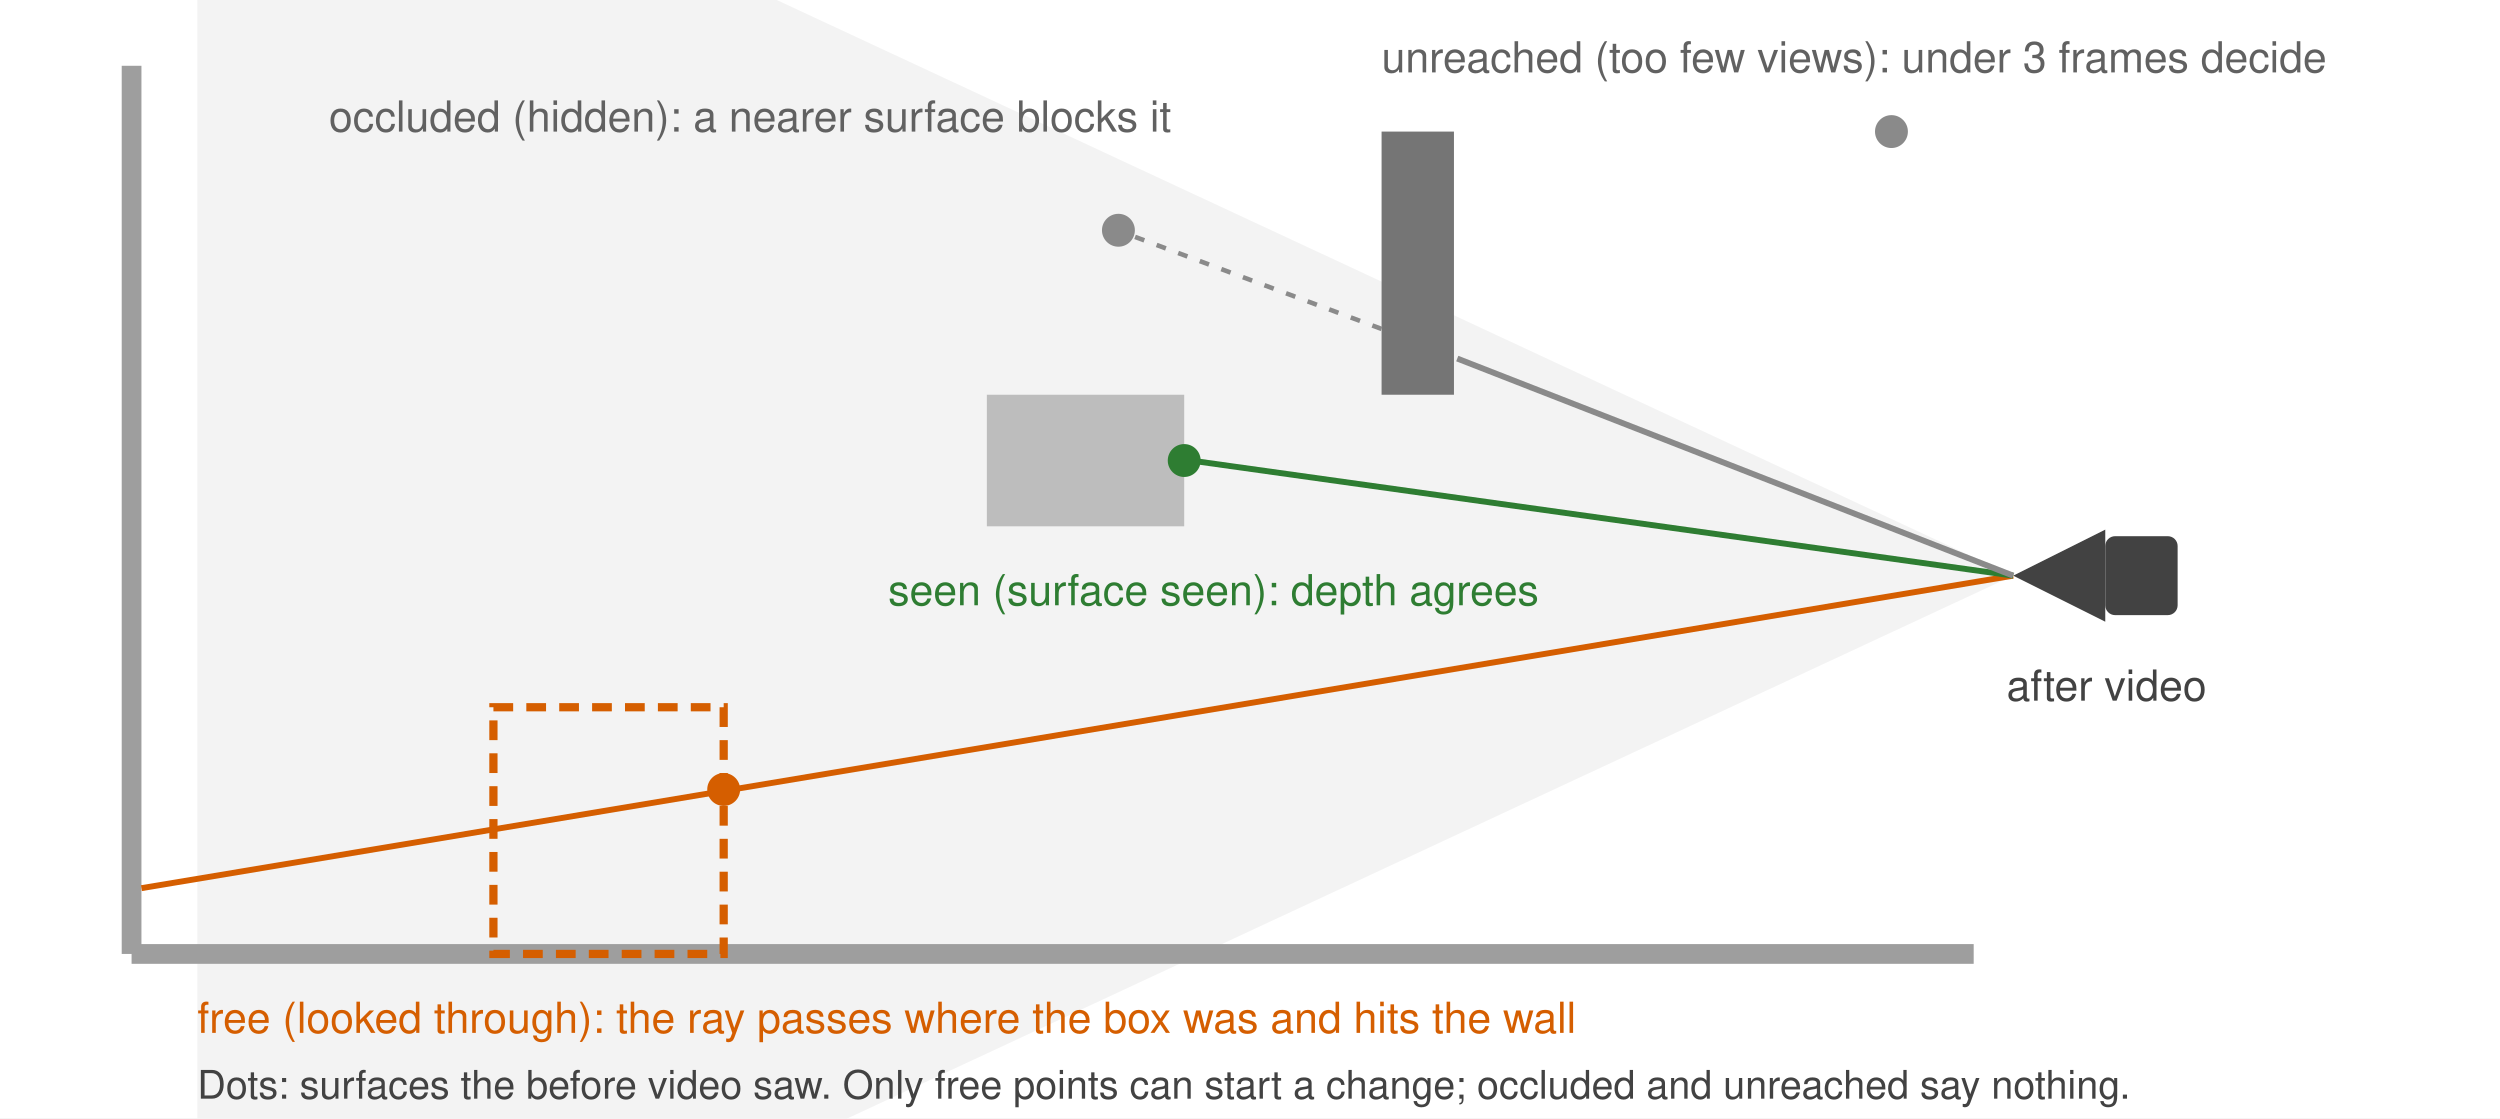
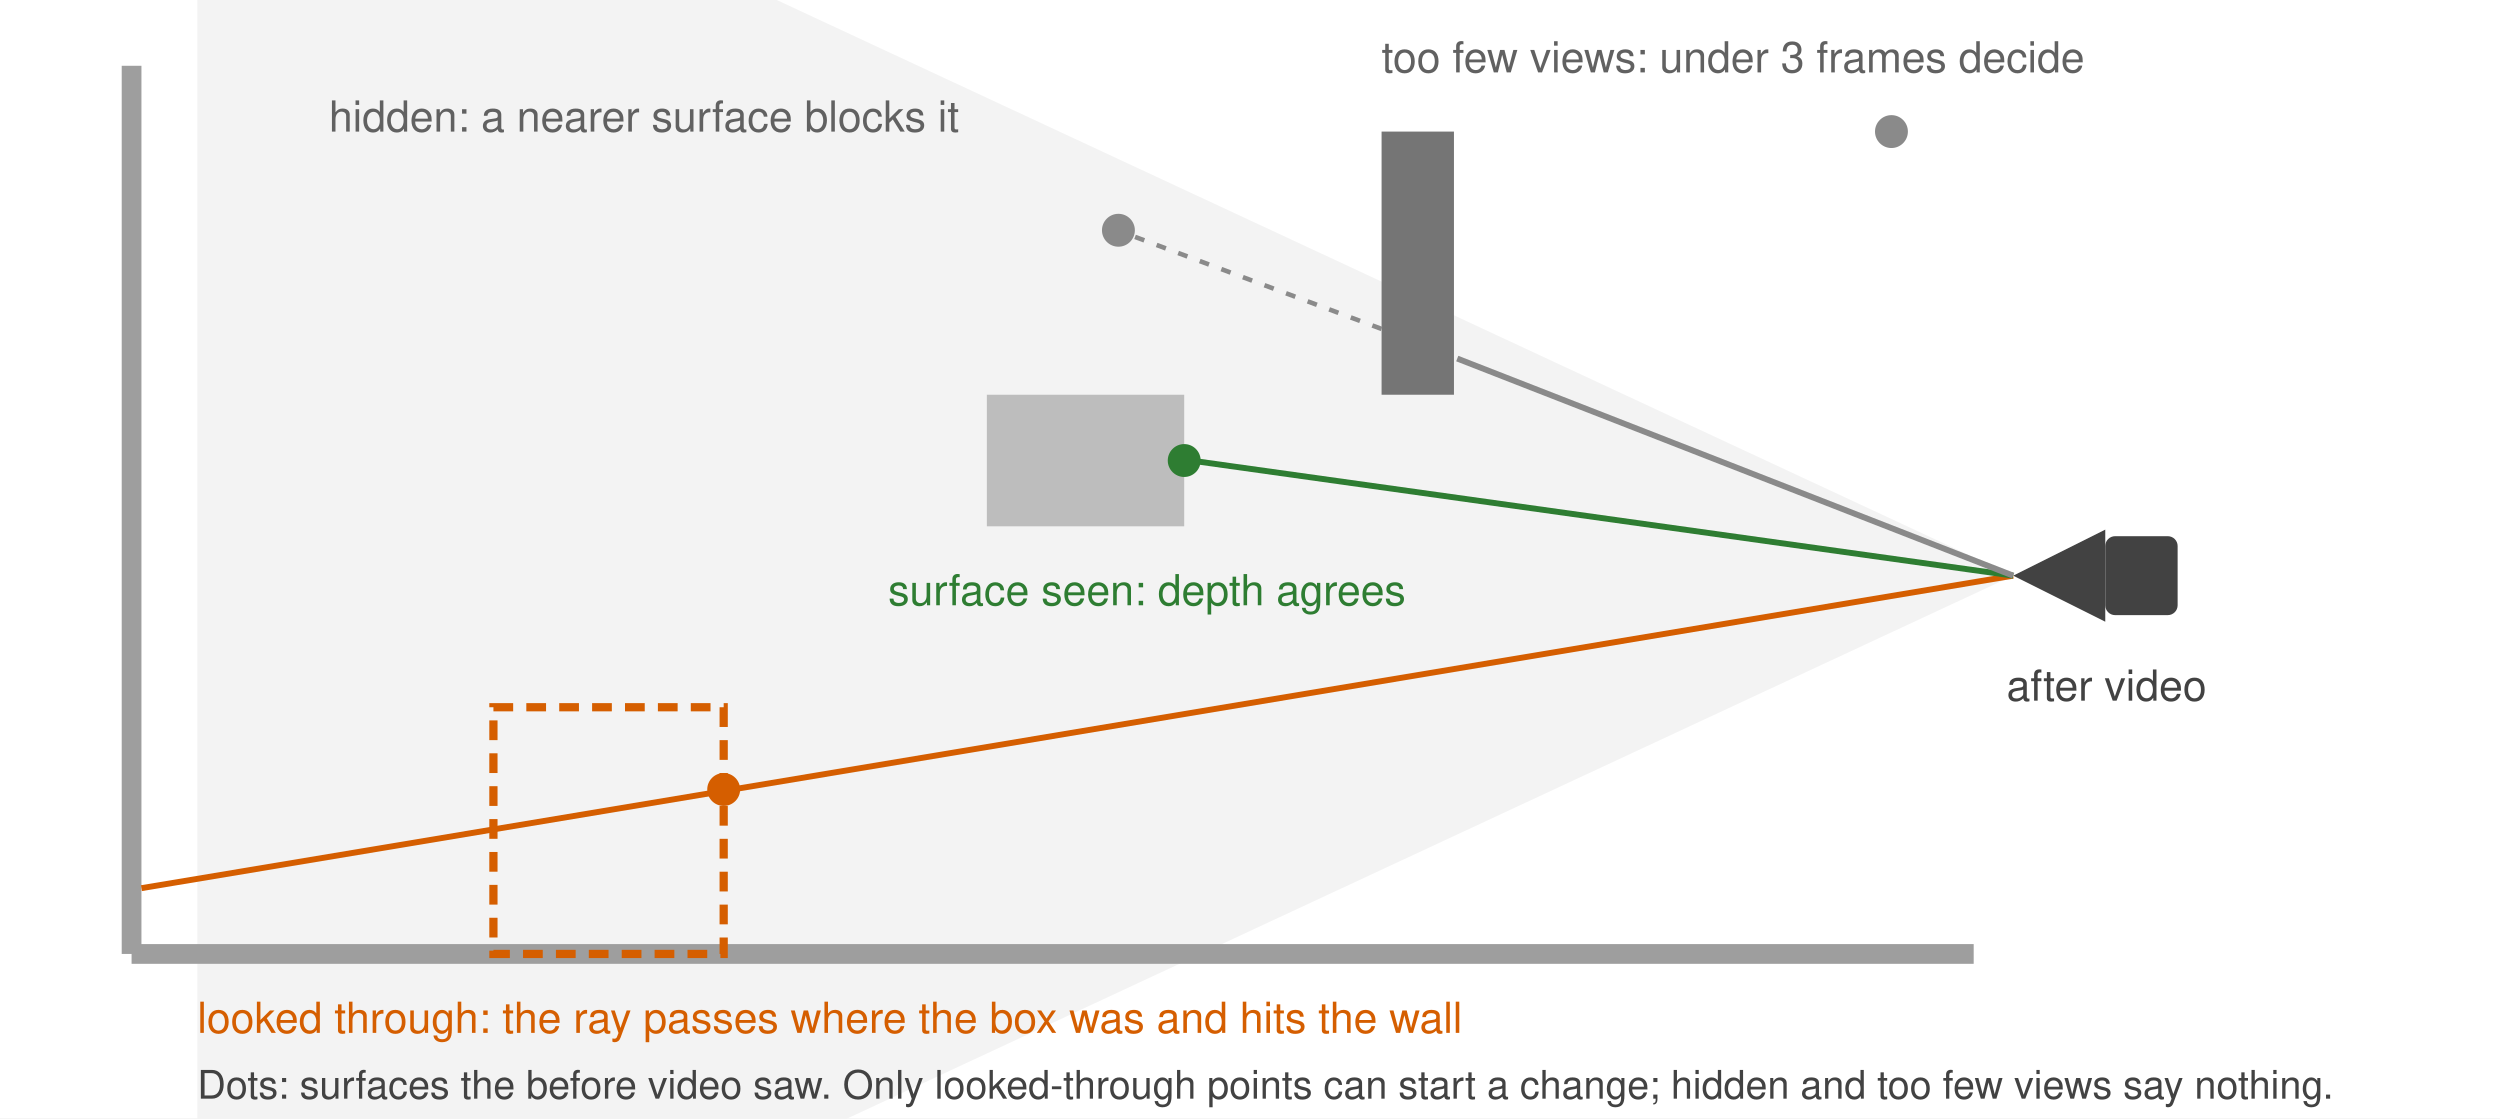
<svg xmlns="http://www.w3.org/2000/svg" viewBox="0 0 760 340" font-family="Helvetica, Arial, sans-serif" font-size="13">
  <rect width="760" height="340" fill="#ffffff" />
  <polygon points="612,175 60,-82 60,432" fill="#f3f3f3" />
  <line x1="40" y1="20" x2="40" y2="290" stroke="#9e9e9e" stroke-width="6" />
  <line x1="40" y1="290" x2="600" y2="290" stroke="#9e9e9e" stroke-width="6" />
  <g transform="translate(640,175)">
    <polygon points="-28,0 0,-14 0,14" fill="#424242" />
    <rect x="0" y="-12" width="22" height="24" rx="3" fill="#424242" />
    <text x="-30" y="38" fill="#424242">after video</text>
  </g>
  <rect x="150" y="215" width="70" height="75" fill="none" stroke="#D55E00" stroke-width="2.5" stroke-dasharray="6 4" />
  <line x1="612" y1="175" x2="43" y2="270" stroke="#D55E00" stroke-width="1.8" />
  <circle cx="220" cy="240" r="5" fill="#D55E00" />
-   <text x="60" y="314" fill="#D55E00">free (looked through): the ray passes where the box was and hits the wall</text>
+   <text x="60" y="314" fill="#D55E00">looked through: the ray passes where the box was and hits the wall</text>
  <rect x="300" y="120" width="60" height="40" fill="#bdbdbd" />
  <line x1="612" y1="175" x2="362" y2="140" stroke="#2e7d32" stroke-width="1.8" />
  <circle cx="360" cy="140" r="5" fill="#2e7d32" />
-   <text x="270" y="184" fill="#2e7d32">seen (surface seen): depth agrees</text>
+   <text x="270" y="184" fill="#2e7d32">surface seen: depth agrees</text>
  <rect x="420" y="40" width="22" height="80" fill="#757575" />
  <line x1="612" y1="175" x2="443" y2="109" stroke="#8a8a8a" stroke-width="1.8" />
  <line x1="420" y1="100" x2="345" y2="72" stroke="#8a8a8a" stroke-width="1.4" stroke-dasharray="3 4" />
  <circle cx="340" cy="70" r="5" fill="#8a8a8a" />
-   <text x="100" y="40" fill="#616161">occluded (hidden): a nearer surface blocks it</text>
+   <text x="100" y="40" fill="#616161">hidden: a nearer surface blocks it</text>
  <circle cx="575" cy="40" r="5" fill="#8a8a8a" />
-   <text x="420" y="22" fill="#616161">unreached (too few views): under 3 frames decide</text>
-   <text x="60" y="334" fill="#424242" font-size="12">Dots: surfaces the before video saw. Only free points can start a change; occluded and unreached say nothing.</text>
+   <text x="420" y="22" fill="#616161">too few views: under 3 frames decide</text>
+   <text x="60" y="334" fill="#424242" font-size="12">Dots: surfaces the before video saw. Only looked-through points can start a change; hidden and too few views say nothing.</text>
</svg>
